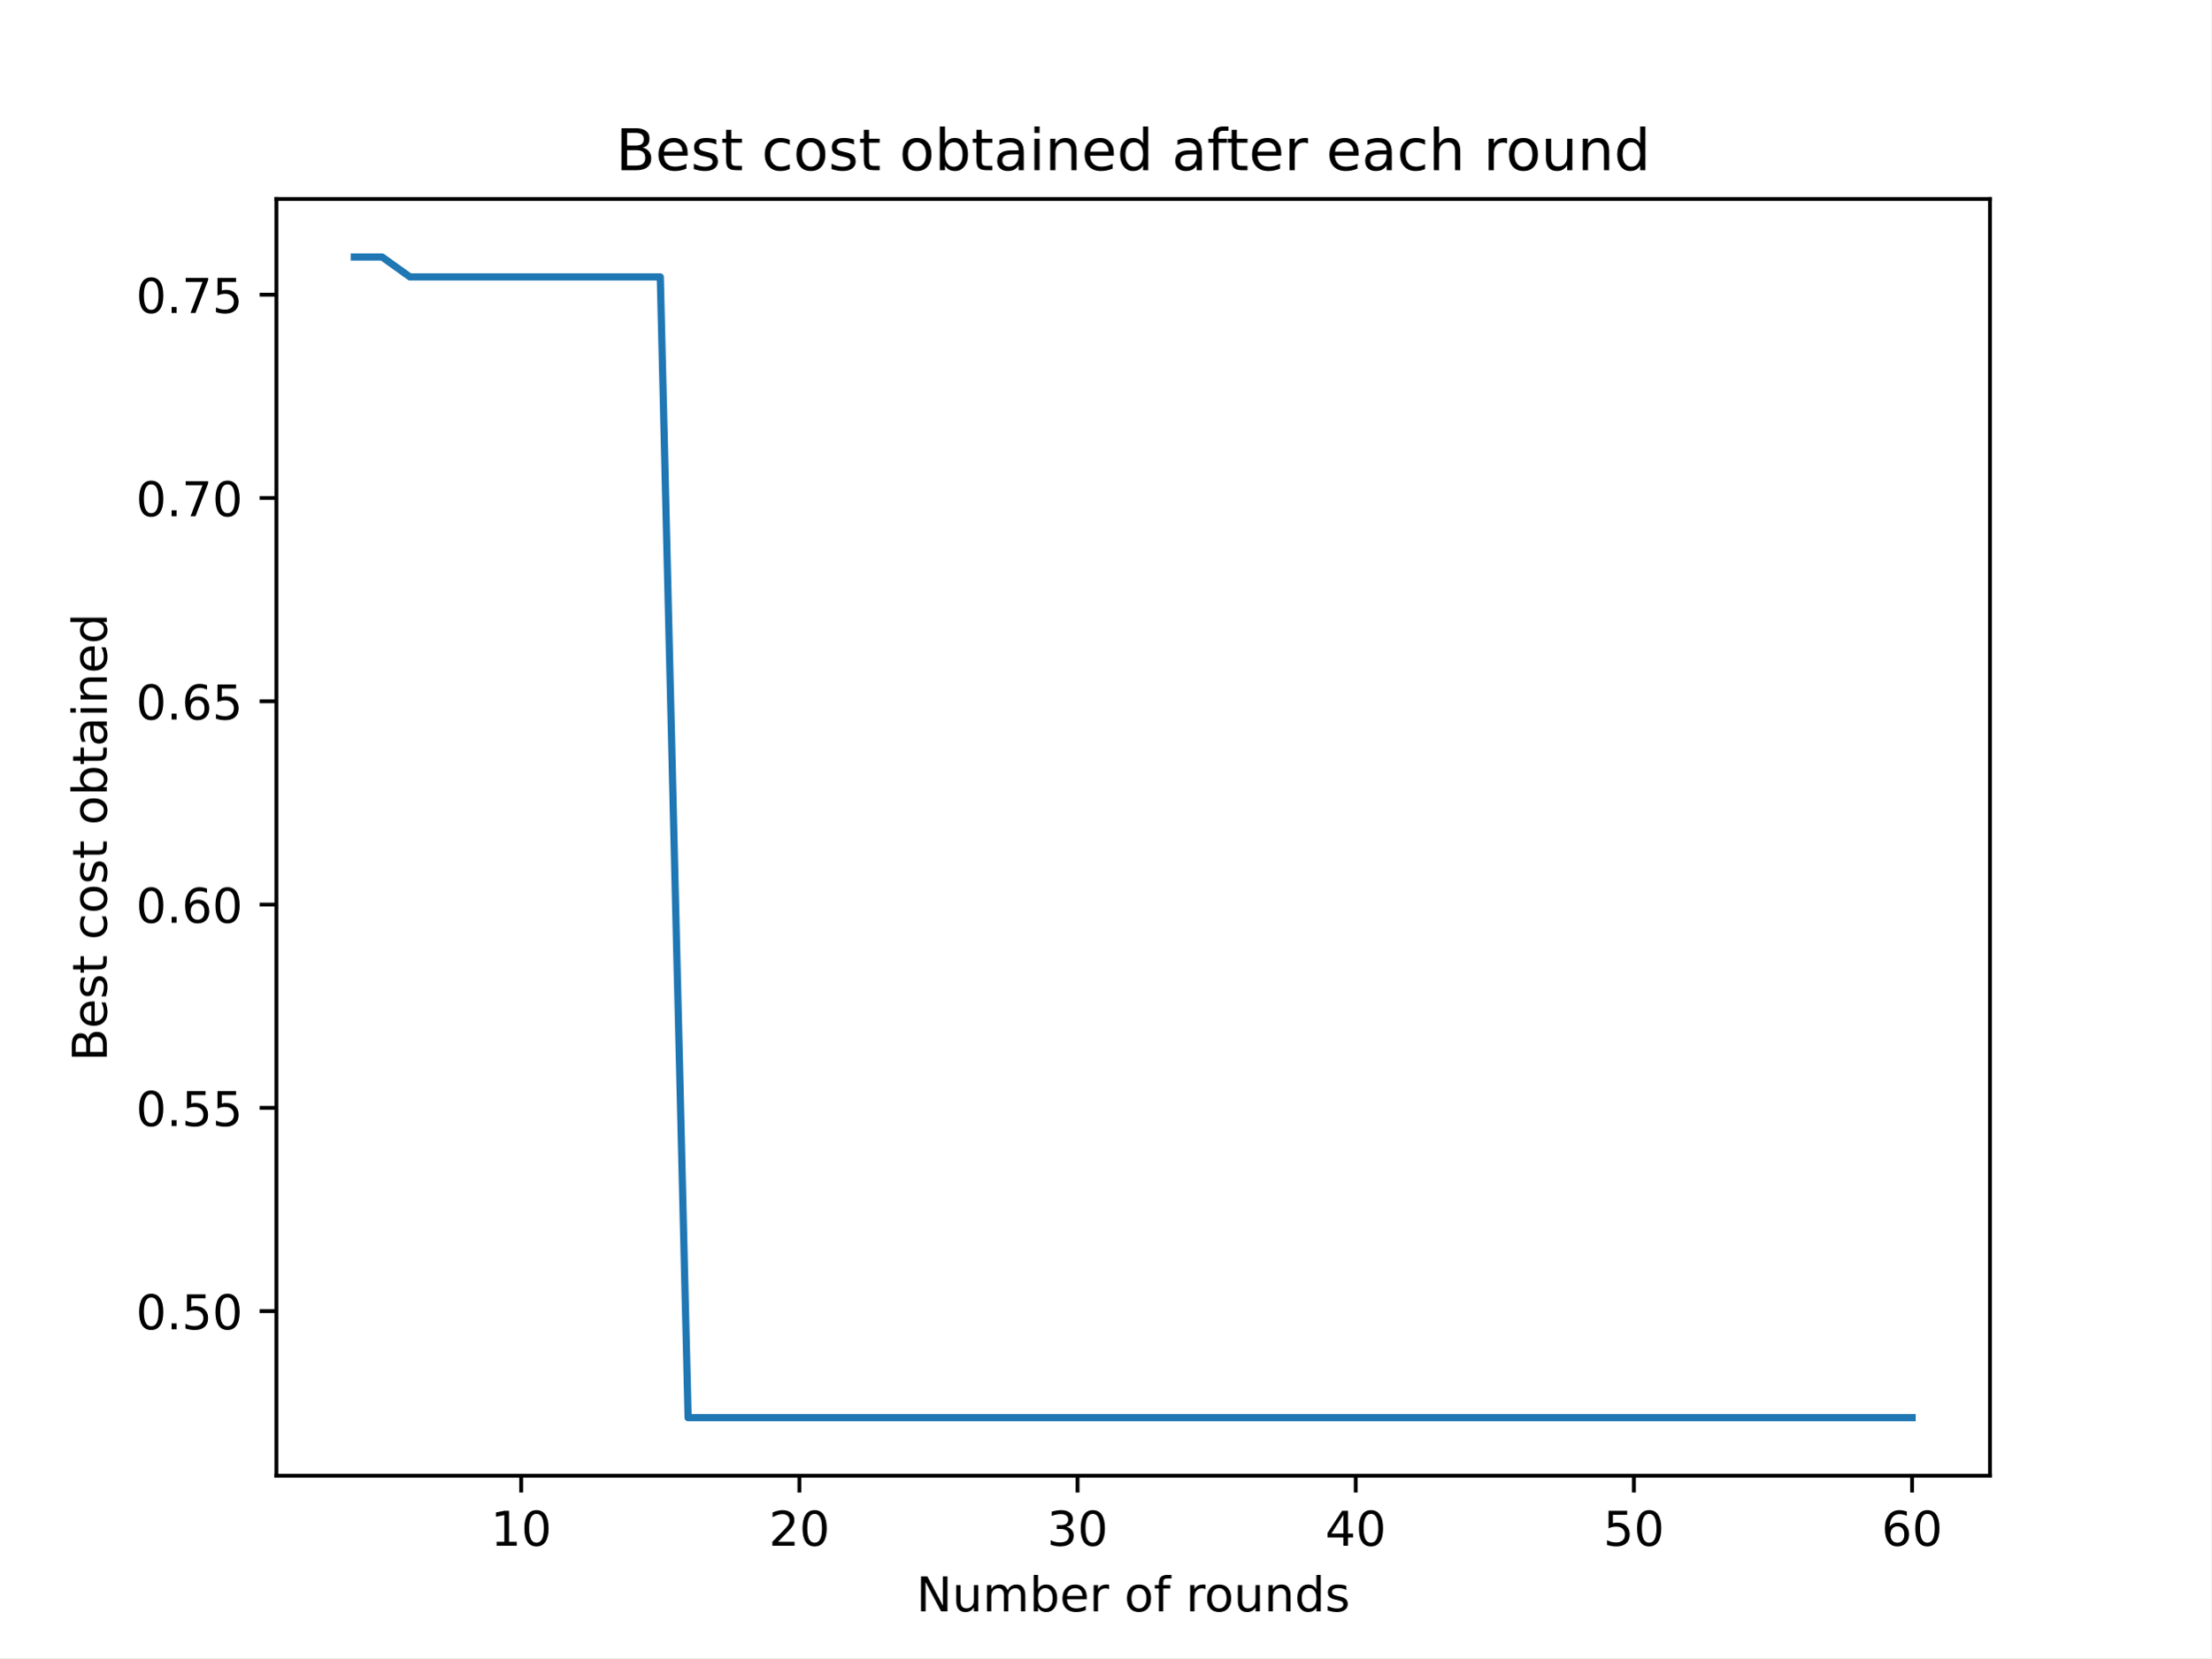
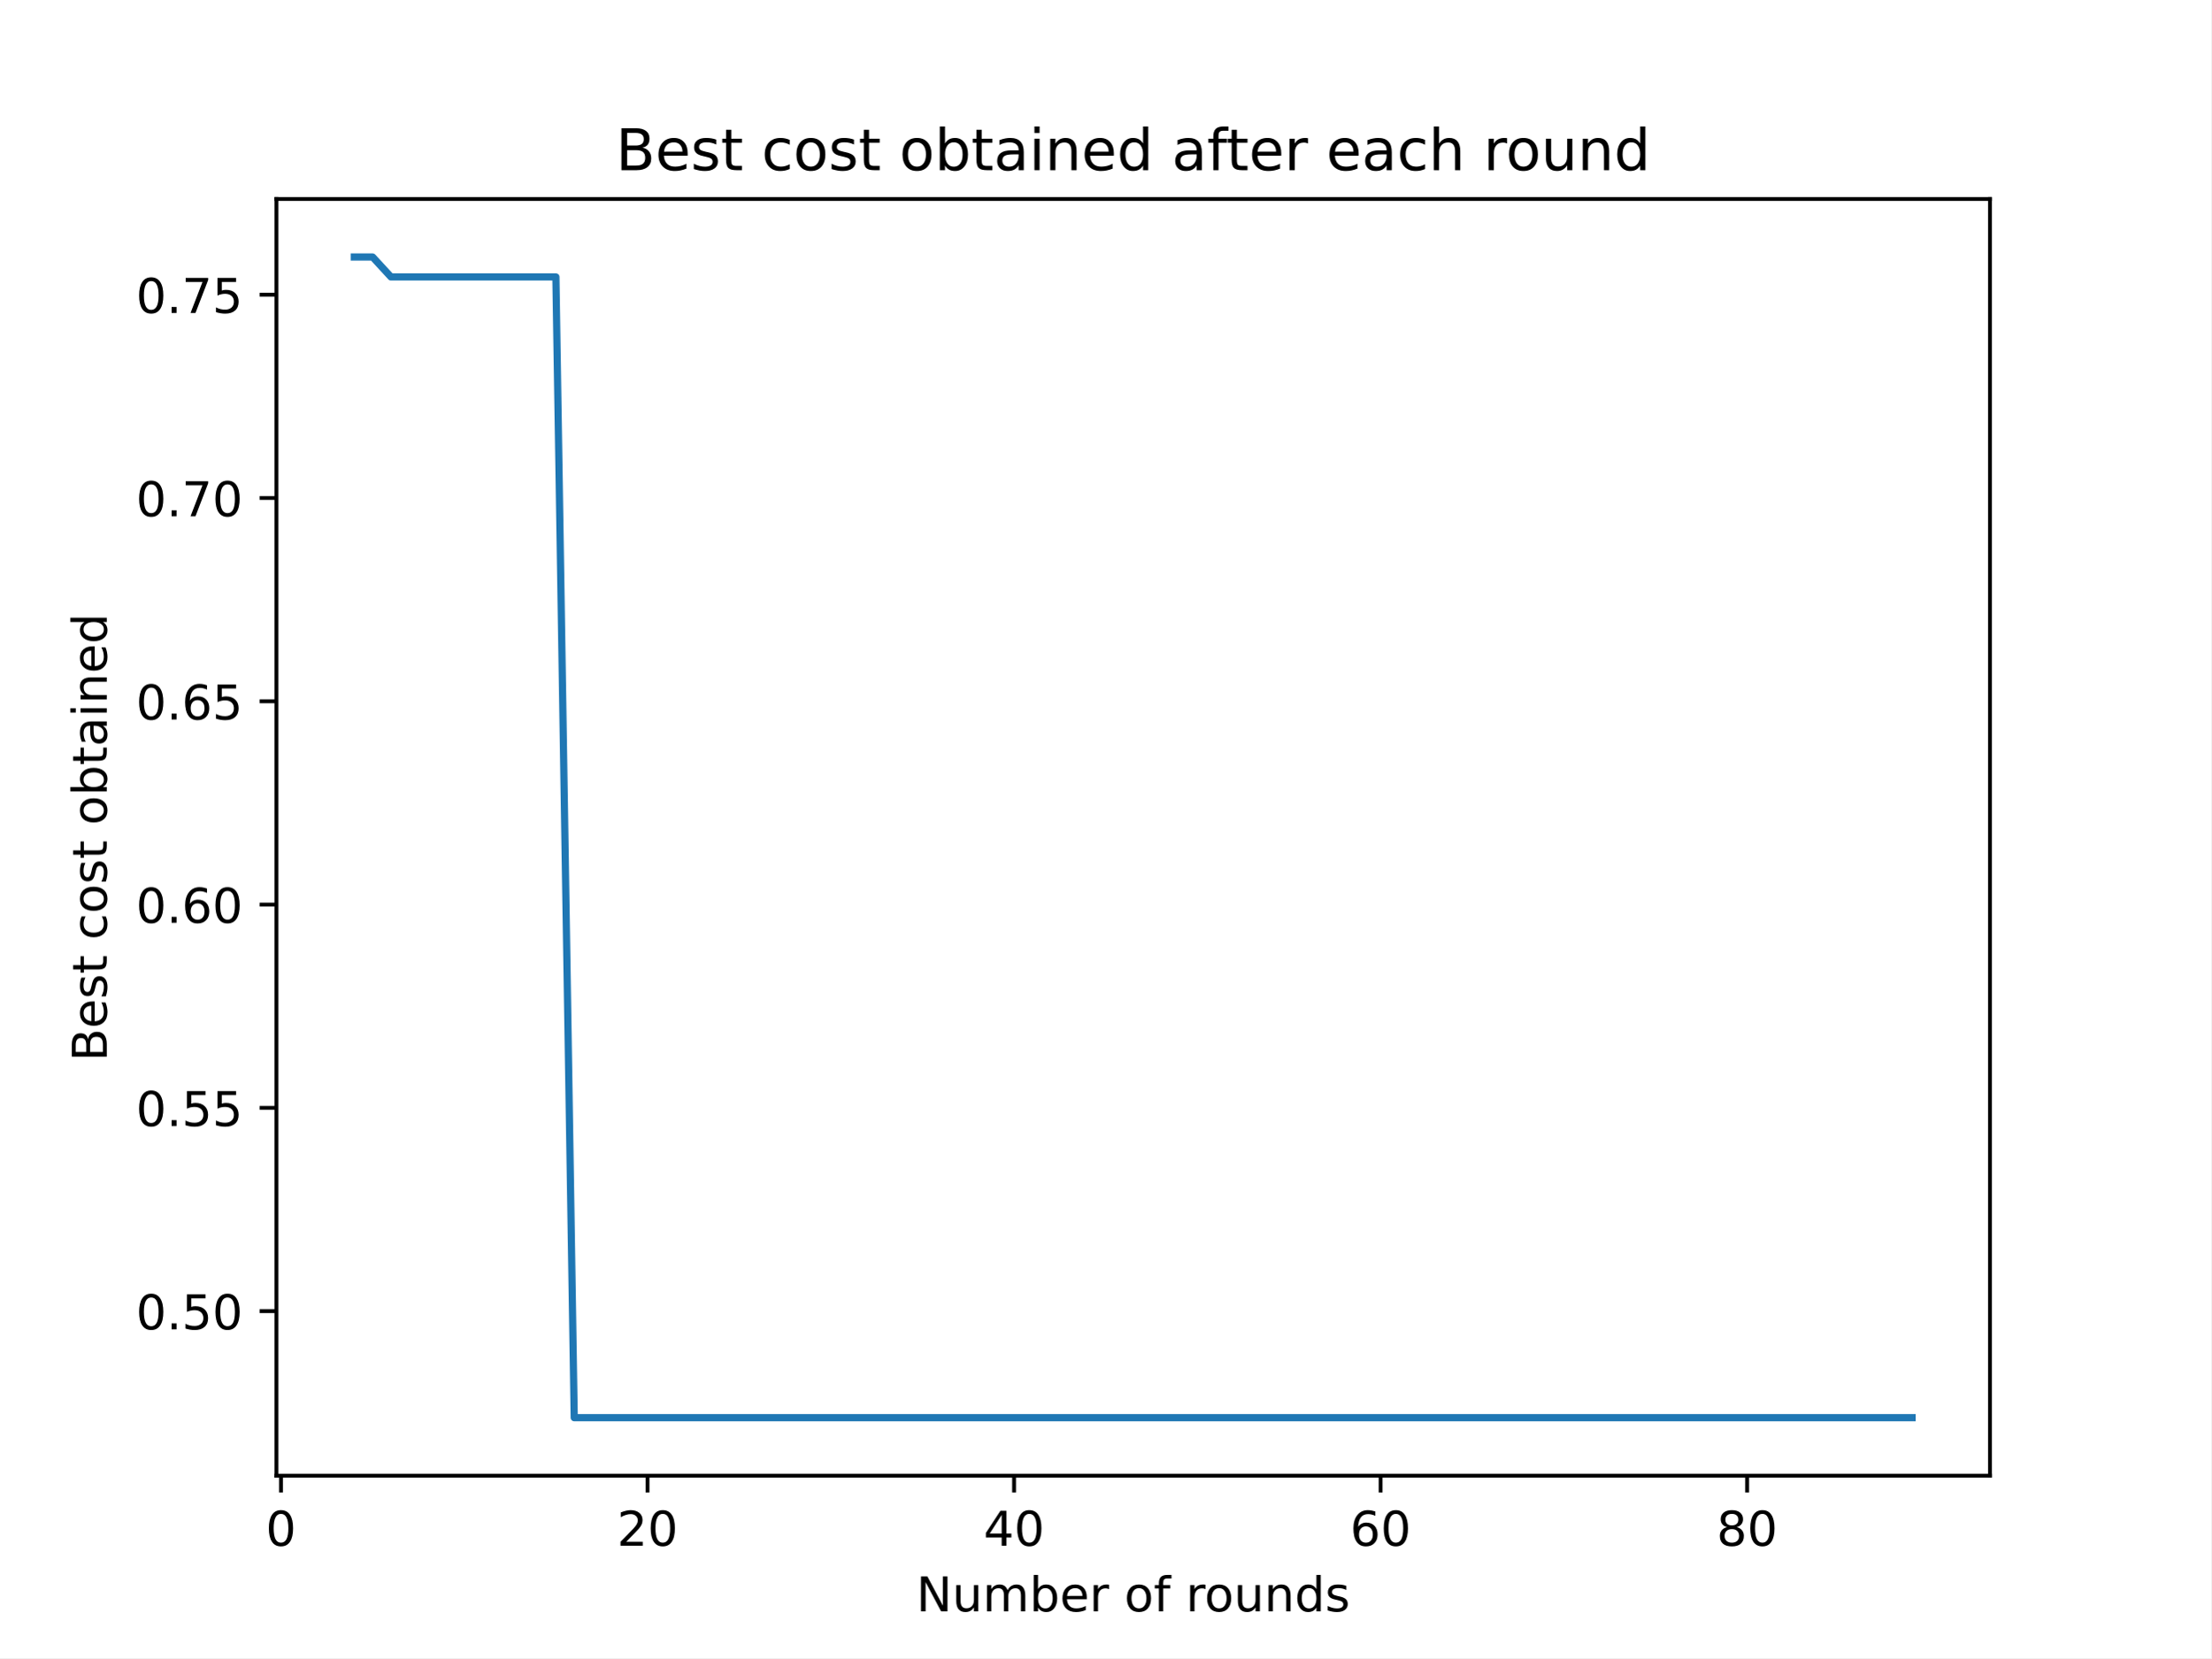
<svg xmlns="http://www.w3.org/2000/svg" xmlns:xlink="http://www.w3.org/1999/xlink" height="345.6pt" version="1.1" viewBox="0 0 460.8 345.6" width="460.8pt">
  <defs>
    <style type="text/css">*{stroke-linecap:butt;stroke-linejoin:round;}</style>
  </defs>
  <g id="figure_1">
    <g id="patch_1">
      <path d="M 0 345.6  L 460.8 345.6  L 460.8 0  L 0 0  z " style="fill:#ffffff;" />
    </g>
    <g id="axes_1">
      <g id="patch_2">
        <path d="M 57.6 307.584  L 414.72 307.584  L 414.72 41.472  L 57.6 41.472  z " style="fill:#ffffff;" />
      </g>
      <g id="matplotlib.axis_1">
        <g id="xtick_1">
          <g id="line2d_1">
            <defs>
-               <path d="M 0 0  L 0 3.5  " id="mb6df89ef52" style="stroke:#000000;stroke-width:0.8;" />
+               <path d="M 0 0  L 0 3.5  " id="m09bd85d102" style="stroke:#000000;stroke-width:0.8;" />
            </defs>
            <g>
-               <use style="stroke:#000000;stroke-width:0.8;" x="108.617" xlink:href="#mb6df89ef52" y="307.584" />
+               <use style="stroke:#000000;stroke-width:0.8;" x="58.555" xlink:href="#m09bd85d102" y="307.584" />
            </g>
          </g>
          <g id="text_1">
-             <g transform="translate(102.2546 322.1824)scale(0.1 -0.1)">
-               <defs>
-                 <path d="M 12.406 8.297  L 28.516 8.297  L 28.516 63.922  L 10.984 60.406  L 10.984 69.391  L 28.422 72.906  L 38.281 72.906  L 38.281 8.297  L 54.391 8.297  L 54.391 0  L 12.406 0  z " id="DejaVuSans-49" />
+             <g transform="translate(55.37362 322.1824)scale(0.1 -0.1)">
+               <defs>
                <path d="M 31.781 66.406  Q 24.172 66.406 20.328 58.906  Q 16.5 51.422 16.5 36.375  Q 16.5 21.391 20.328 13.891  Q 24.172 6.391 31.781 6.391  Q 39.453 6.391 43.281 13.891  Q 47.125 21.391 47.125 36.375  Q 47.125 51.422 43.281 58.906  Q 39.453 66.406 31.781 66.406  z M 31.781 74.219  Q 44.047 74.219 50.516 64.516  Q 56.984 54.828 56.984 36.375  Q 56.984 17.969 50.516 8.266  Q 44.047 -1.422 31.781 -1.422  Q 19.531 -1.422 13.062 8.266  Q 6.594 17.969 6.594 36.375  Q 6.594 54.828 13.062 64.516  Q 19.531 74.219 31.781 74.219  z " id="DejaVuSans-48" />
              </defs>
-               <use xlink:href="#DejaVuSans-49" />
-               <use x="63.623" xlink:href="#DejaVuSans-48" />
+               <use xlink:href="#DejaVuSans-48" />
            </g>
          </g>
        </g>
        <g id="xtick_2">
          <g id="line2d_2">
            <g>
-               <use style="stroke:#000000;stroke-width:0.8;" x="166.591" xlink:href="#mb6df89ef52" y="307.584" />
+               <use style="stroke:#000000;stroke-width:0.8;" x="134.944" xlink:href="#m09bd85d102" y="307.584" />
            </g>
          </g>
          <g id="text_2">
-             <g transform="translate(160.2287 322.1824)scale(0.1 -0.1)">
+             <g transform="translate(128.5817 322.1824)scale(0.1 -0.1)">
              <defs>
                <path d="M 19.188 8.297  L 53.609 8.297  L 53.609 0  L 7.328 0  L 7.328 8.297  Q 12.938 14.109 22.625 23.891  Q 32.328 33.688 34.812 36.531  Q 39.547 41.844 41.422 45.531  Q 43.312 49.219 43.312 52.781  Q 43.312 58.594 39.234 62.25  Q 35.156 65.922 28.609 65.922  Q 23.969 65.922 18.812 64.312  Q 13.672 62.703 7.812 59.422  L 7.812 69.391  Q 13.766 71.781 18.938 73  Q 24.125 74.219 28.422 74.219  Q 39.75 74.219 46.484 68.547  Q 53.219 62.891 53.219 53.422  Q 53.219 48.922 51.531 44.891  Q 49.859 40.875 45.406 35.406  Q 44.188 33.984 37.641 27.219  Q 31.109 20.453 19.188 8.297  z " id="DejaVuSans-50" />
              </defs>
              <use xlink:href="#DejaVuSans-50" />
              <use x="63.623" xlink:href="#DejaVuSans-48" />
            </g>
          </g>
        </g>
        <g id="xtick_3">
          <g id="line2d_3">
            <g>
-               <use style="stroke:#000000;stroke-width:0.8;" x="224.565" xlink:href="#mb6df89ef52" y="307.584" />
+               <use style="stroke:#000000;stroke-width:0.8;" x="211.333" xlink:href="#m09bd85d102" y="307.584" />
            </g>
          </g>
          <g id="text_3">
-             <g transform="translate(218.2027 322.1824)scale(0.1 -0.1)">
-               <defs>
-                 <path d="M 40.578 39.312  Q 47.656 37.797 51.625 33  Q 55.609 28.219 55.609 21.188  Q 55.609 10.406 48.188 4.484  Q 40.766 -1.422 27.094 -1.422  Q 22.516 -1.422 17.656 -0.516  Q 12.797 0.391 7.625 2.203  L 7.625 11.719  Q 11.719 9.328 16.594 8.109  Q 21.484 6.891 26.812 6.891  Q 36.078 6.891 40.938 10.547  Q 45.797 14.203 45.797 21.188  Q 45.797 27.641 41.281 31.266  Q 36.766 34.906 28.719 34.906  L 20.219 34.906  L 20.219 43.016  L 29.109 43.016  Q 36.375 43.016 40.234 45.922  Q 44.094 48.828 44.094 54.297  Q 44.094 59.906 40.109 62.906  Q 36.141 65.922 28.719 65.922  Q 24.656 65.922 20.016 65.031  Q 15.375 64.156 9.812 62.312  L 9.812 71.094  Q 15.438 72.656 20.344 73.438  Q 25.25 74.219 29.594 74.219  Q 40.828 74.219 47.359 69.109  Q 53.906 64.016 53.906 55.328  Q 53.906 49.266 50.438 45.094  Q 46.969 40.922 40.578 39.312  z " id="DejaVuSans-51" />
-               </defs>
-               <use xlink:href="#DejaVuSans-51" />
+             <g transform="translate(204.971 322.1824)scale(0.1 -0.1)">
+               <defs>
+                 <path d="M 37.797 64.312  L 12.891 25.391  L 37.797 25.391  z M 35.203 72.906  L 47.609 72.906  L 47.609 25.391  L 58.016 25.391  L 58.016 17.188  L 47.609 17.188  L 47.609 0  L 37.797 0  L 37.797 17.188  L 4.891 17.188  L 4.891 26.703  z " id="DejaVuSans-52" />
+               </defs>
+               <use xlink:href="#DejaVuSans-52" />
              <use x="63.623" xlink:href="#DejaVuSans-48" />
            </g>
          </g>
        </g>
        <g id="xtick_4">
          <g id="line2d_4">
            <g>
-               <use style="stroke:#000000;stroke-width:0.8;" x="282.539" xlink:href="#mb6df89ef52" y="307.584" />
+               <use style="stroke:#000000;stroke-width:0.8;" x="287.723" xlink:href="#m09bd85d102" y="307.584" />
            </g>
          </g>
          <g id="text_4">
-             <g transform="translate(276.1767 322.1824)scale(0.1 -0.1)">
-               <defs>
-                 <path d="M 37.797 64.312  L 12.891 25.391  L 37.797 25.391  z M 35.203 72.906  L 47.609 72.906  L 47.609 25.391  L 58.016 25.391  L 58.016 17.188  L 47.609 17.188  L 47.609 0  L 37.797 0  L 37.797 17.188  L 4.891 17.188  L 4.891 26.703  z " id="DejaVuSans-52" />
-               </defs>
-               <use xlink:href="#DejaVuSans-52" />
+             <g transform="translate(281.3603 322.1824)scale(0.1 -0.1)">
+               <defs>
+                 <path d="M 33.016 40.375  Q 26.375 40.375 22.484 35.828  Q 18.609 31.297 18.609 23.391  Q 18.609 15.531 22.484 10.953  Q 26.375 6.391 33.016 6.391  Q 39.656 6.391 43.531 10.953  Q 47.406 15.531 47.406 23.391  Q 47.406 31.297 43.531 35.828  Q 39.656 40.375 33.016 40.375  z M 52.594 71.297  L 52.594 62.312  Q 48.875 64.062 45.094 64.984  Q 41.312 65.922 37.594 65.922  Q 27.828 65.922 22.672 59.328  Q 17.531 52.734 16.797 39.406  Q 19.672 43.656 24.016 45.922  Q 28.375 48.188 33.594 48.188  Q 44.578 48.188 50.953 41.516  Q 57.328 34.859 57.328 23.391  Q 57.328 12.156 50.688 5.359  Q 44.047 -1.422 33.016 -1.422  Q 20.359 -1.422 13.672 8.266  Q 6.984 17.969 6.984 36.375  Q 6.984 53.656 15.188 63.938  Q 23.391 74.219 37.203 74.219  Q 40.922 74.219 44.703 73.484  Q 48.484 72.75 52.594 71.297  z " id="DejaVuSans-54" />
+               </defs>
+               <use xlink:href="#DejaVuSans-54" />
              <use x="63.623" xlink:href="#DejaVuSans-48" />
            </g>
          </g>
        </g>
        <g id="xtick_5">
          <g id="line2d_5">
            <g>
-               <use style="stroke:#000000;stroke-width:0.8;" x="340.513" xlink:href="#mb6df89ef52" y="307.584" />
+               <use style="stroke:#000000;stroke-width:0.8;" x="364.112" xlink:href="#m09bd85d102" y="307.584" />
            </g>
          </g>
          <g id="text_5">
-             <g transform="translate(334.1507 322.1824)scale(0.1 -0.1)">
-               <defs>
-                 <path d="M 10.797 72.906  L 49.516 72.906  L 49.516 64.594  L 19.828 64.594  L 19.828 46.734  Q 21.969 47.469 24.109 47.828  Q 26.266 48.188 28.422 48.188  Q 40.625 48.188 47.75 41.5  Q 54.891 34.812 54.891 23.391  Q 54.891 11.625 47.562 5.094  Q 40.234 -1.422 26.906 -1.422  Q 22.312 -1.422 17.547 -0.641  Q 12.797 0.141 7.719 1.703  L 7.719 11.625  Q 12.109 9.234 16.797 8.062  Q 21.484 6.891 26.703 6.891  Q 35.156 6.891 40.078 11.328  Q 45.016 15.766 45.016 23.391  Q 45.016 31 40.078 35.438  Q 35.156 39.891 26.703 39.891  Q 22.75 39.891 18.812 39.016  Q 14.891 38.141 10.797 36.281  z " id="DejaVuSans-53" />
-               </defs>
-               <use xlink:href="#DejaVuSans-53" />
+             <g transform="translate(357.7496 322.1824)scale(0.1 -0.1)">
+               <defs>
+                 <path d="M 31.781 34.625  Q 24.75 34.625 20.719 30.859  Q 16.703 27.094 16.703 20.516  Q 16.703 13.922 20.719 10.156  Q 24.75 6.391 31.781 6.391  Q 38.812 6.391 42.859 10.172  Q 46.922 13.969 46.922 20.516  Q 46.922 27.094 42.891 30.859  Q 38.875 34.625 31.781 34.625  z M 21.922 38.812  Q 15.578 40.375 12.031 44.719  Q 8.5 49.078 8.5 55.328  Q 8.5 64.062 14.719 69.141  Q 20.953 74.219 31.781 74.219  Q 42.672 74.219 48.875 69.141  Q 55.078 64.062 55.078 55.328  Q 55.078 49.078 51.531 44.719  Q 48 40.375 41.703 38.812  Q 48.828 37.156 52.797 32.312  Q 56.781 27.484 56.781 20.516  Q 56.781 9.906 50.312 4.234  Q 43.844 -1.422 31.781 -1.422  Q 19.734 -1.422 13.25 4.234  Q 6.781 9.906 6.781 20.516  Q 6.781 27.484 10.781 32.312  Q 14.797 37.156 21.922 38.812  z M 18.312 54.391  Q 18.312 48.734 21.844 45.562  Q 25.391 42.391 31.781 42.391  Q 38.141 42.391 41.719 45.562  Q 45.312 48.734 45.312 54.391  Q 45.312 60.062 41.719 63.234  Q 38.141 66.406 31.781 66.406  Q 25.391 66.406 21.844 63.234  Q 18.312 60.062 18.312 54.391  z " id="DejaVuSans-56" />
+               </defs>
+               <use xlink:href="#DejaVuSans-56" />
              <use x="63.623" xlink:href="#DejaVuSans-48" />
            </g>
          </g>
        </g>
-         <g id="xtick_6">
-           <g id="line2d_6">
-             <g>
-               <use style="stroke:#000000;stroke-width:0.8;" x="398.487" xlink:href="#mb6df89ef52" y="307.584" />
-             </g>
-           </g>
-           <g id="text_6">
-             <g transform="translate(392.1248 322.1824)scale(0.1 -0.1)">
-               <defs>
-                 <path d="M 33.016 40.375  Q 26.375 40.375 22.484 35.828  Q 18.609 31.297 18.609 23.391  Q 18.609 15.531 22.484 10.953  Q 26.375 6.391 33.016 6.391  Q 39.656 6.391 43.531 10.953  Q 47.406 15.531 47.406 23.391  Q 47.406 31.297 43.531 35.828  Q 39.656 40.375 33.016 40.375  z M 52.594 71.297  L 52.594 62.312  Q 48.875 64.062 45.094 64.984  Q 41.312 65.922 37.594 65.922  Q 27.828 65.922 22.672 59.328  Q 17.531 52.734 16.797 39.406  Q 19.672 43.656 24.016 45.922  Q 28.375 48.188 33.594 48.188  Q 44.578 48.188 50.953 41.516  Q 57.328 34.859 57.328 23.391  Q 57.328 12.156 50.688 5.359  Q 44.047 -1.422 33.016 -1.422  Q 20.359 -1.422 13.672 8.266  Q 6.984 17.969 6.984 36.375  Q 6.984 53.656 15.188 63.938  Q 23.391 74.219 37.203 74.219  Q 40.922 74.219 44.703 73.484  Q 48.484 72.75 52.594 71.297  z " id="DejaVuSans-54" />
-               </defs>
-               <use xlink:href="#DejaVuSans-54" />
-               <use x="63.623" xlink:href="#DejaVuSans-48" />
-             </g>
-           </g>
-         </g>
-         <g id="text_7">
+         <g id="text_6">
          <g transform="translate(190.9577 335.8606)scale(0.1 -0.1)">
            <defs>
              <path d="M 9.812 72.906  L 23.094 72.906  L 55.422 11.922  L 55.422 72.906  L 64.984 72.906  L 64.984 0  L 51.703 0  L 19.391 60.984  L 19.391 0  L 9.812 0  z " id="DejaVuSans-78" />
              <path d="M 8.5 21.578  L 8.5 54.688  L 17.484 54.688  L 17.484 21.922  Q 17.484 14.156 20.5 10.266  Q 23.531 6.391 29.594 6.391  Q 36.859 6.391 41.078 11.031  Q 45.312 15.672 45.312 23.688  L 45.312 54.688  L 54.297 54.688  L 54.297 0  L 45.312 0  L 45.312 8.406  Q 42.047 3.422 37.719 1  Q 33.406 -1.422 27.688 -1.422  Q 18.266 -1.422 13.375 4.438  Q 8.5 10.297 8.5 21.578  z M 31.109 56  z " id="DejaVuSans-117" />
              <path d="M 52 44.188  Q 55.375 50.25 60.062 53.125  Q 64.75 56 71.094 56  Q 79.641 56 84.281 50.016  Q 88.922 44.047 88.922 33.016  L 88.922 0  L 79.891 0  L 79.891 32.719  Q 79.891 40.578 77.094 44.375  Q 74.312 48.188 68.609 48.188  Q 61.625 48.188 57.562 43.547  Q 53.516 38.922 53.516 30.906  L 53.516 0  L 44.484 0  L 44.484 32.719  Q 44.484 40.625 41.703 44.406  Q 38.922 48.188 33.109 48.188  Q 26.219 48.188 22.156 43.531  Q 18.109 38.875 18.109 30.906  L 18.109 0  L 9.078 0  L 9.078 54.688  L 18.109 54.688  L 18.109 46.188  Q 21.188 51.219 25.484 53.609  Q 29.781 56 35.688 56  Q 41.656 56 45.828 52.969  Q 50 49.953 52 44.188  z " id="DejaVuSans-109" />
              <path d="M 48.688 27.297  Q 48.688 37.203 44.609 42.844  Q 40.531 48.484 33.406 48.484  Q 26.266 48.484 22.188 42.844  Q 18.109 37.203 18.109 27.297  Q 18.109 17.391 22.188 11.75  Q 26.266 6.109 33.406 6.109  Q 40.531 6.109 44.609 11.75  Q 48.688 17.391 48.688 27.297  z M 18.109 46.391  Q 20.953 51.266 25.266 53.625  Q 29.594 56 35.594 56  Q 45.562 56 51.781 48.094  Q 58.016 40.188 58.016 27.297  Q 58.016 14.406 51.781 6.484  Q 45.562 -1.422 35.594 -1.422  Q 29.594 -1.422 25.266 0.953  Q 20.953 3.328 18.109 8.203  L 18.109 0  L 9.078 0  L 9.078 75.984  L 18.109 75.984  z " id="DejaVuSans-98" />
              <path d="M 56.203 29.594  L 56.203 25.203  L 14.891 25.203  Q 15.484 15.922 20.484 11.062  Q 25.484 6.203 34.422 6.203  Q 39.594 6.203 44.453 7.469  Q 49.312 8.734 54.109 11.281  L 54.109 2.781  Q 49.266 0.734 44.188 -0.344  Q 39.109 -1.422 33.891 -1.422  Q 20.797 -1.422 13.156 6.188  Q 5.516 13.812 5.516 26.812  Q 5.516 40.234 12.766 48.109  Q 20.016 56 32.328 56  Q 43.359 56 49.781 48.891  Q 56.203 41.797 56.203 29.594  z M 47.219 32.234  Q 47.125 39.594 43.094 43.984  Q 39.062 48.391 32.422 48.391  Q 24.906 48.391 20.391 44.141  Q 15.875 39.891 15.188 32.172  z " id="DejaVuSans-101" />
              <path d="M 41.109 46.297  Q 39.594 47.172 37.812 47.578  Q 36.031 48 33.891 48  Q 26.266 48 22.188 43.047  Q 18.109 38.094 18.109 28.812  L 18.109 0  L 9.078 0  L 9.078 54.688  L 18.109 54.688  L 18.109 46.188  Q 20.953 51.172 25.484 53.578  Q 30.031 56 36.531 56  Q 37.453 56 38.578 55.875  Q 39.703 55.766 41.062 55.516  z " id="DejaVuSans-114" />
              <path id="DejaVuSans-32" />
              <path d="M 30.609 48.391  Q 23.391 48.391 19.188 42.75  Q 14.984 37.109 14.984 27.297  Q 14.984 17.484 19.156 11.844  Q 23.344 6.203 30.609 6.203  Q 37.797 6.203 41.984 11.859  Q 46.188 17.531 46.188 27.297  Q 46.188 37.016 41.984 42.703  Q 37.797 48.391 30.609 48.391  z M 30.609 56  Q 42.328 56 49.016 48.375  Q 55.719 40.766 55.719 27.297  Q 55.719 13.875 49.016 6.219  Q 42.328 -1.422 30.609 -1.422  Q 18.844 -1.422 12.172 6.219  Q 5.516 13.875 5.516 27.297  Q 5.516 40.766 12.172 48.375  Q 18.844 56 30.609 56  z " id="DejaVuSans-111" />
              <path d="M 37.109 75.984  L 37.109 68.5  L 28.516 68.5  Q 23.688 68.5 21.797 66.547  Q 19.922 64.594 19.922 59.516  L 19.922 54.688  L 34.719 54.688  L 34.719 47.703  L 19.922 47.703  L 19.922 0  L 10.891 0  L 10.891 47.703  L 2.297 47.703  L 2.297 54.688  L 10.891 54.688  L 10.891 58.5  Q 10.891 67.625 15.141 71.797  Q 19.391 75.984 28.609 75.984  z " id="DejaVuSans-102" />
              <path d="M 54.891 33.016  L 54.891 0  L 45.906 0  L 45.906 32.719  Q 45.906 40.484 42.875 44.328  Q 39.844 48.188 33.797 48.188  Q 26.516 48.188 22.312 43.547  Q 18.109 38.922 18.109 30.906  L 18.109 0  L 9.078 0  L 9.078 54.688  L 18.109 54.688  L 18.109 46.188  Q 21.344 51.125 25.703 53.562  Q 30.078 56 35.797 56  Q 45.219 56 50.047 50.172  Q 54.891 44.344 54.891 33.016  z " id="DejaVuSans-110" />
              <path d="M 45.406 46.391  L 45.406 75.984  L 54.391 75.984  L 54.391 0  L 45.406 0  L 45.406 8.203  Q 42.578 3.328 38.25 0.953  Q 33.938 -1.422 27.875 -1.422  Q 17.969 -1.422 11.734 6.484  Q 5.516 14.406 5.516 27.297  Q 5.516 40.188 11.734 48.094  Q 17.969 56 27.875 56  Q 33.938 56 38.25 53.625  Q 42.578 51.266 45.406 46.391  z M 14.797 27.297  Q 14.797 17.391 18.875 11.75  Q 22.953 6.109 30.078 6.109  Q 37.203 6.109 41.297 11.75  Q 45.406 17.391 45.406 27.297  Q 45.406 37.203 41.297 42.844  Q 37.203 48.484 30.078 48.484  Q 22.953 48.484 18.875 42.844  Q 14.797 37.203 14.797 27.297  z " id="DejaVuSans-100" />
              <path d="M 44.281 53.078  L 44.281 44.578  Q 40.484 46.531 36.375 47.5  Q 32.281 48.484 27.875 48.484  Q 21.188 48.484 17.844 46.438  Q 14.5 44.391 14.5 40.281  Q 14.5 37.156 16.891 35.375  Q 19.281 33.594 26.516 31.984  L 29.594 31.297  Q 39.156 29.25 43.188 25.516  Q 47.219 21.781 47.219 15.094  Q 47.219 7.469 41.188 3.016  Q 35.156 -1.422 24.609 -1.422  Q 20.219 -1.422 15.453 -0.562  Q 10.688 0.297 5.422 2  L 5.422 11.281  Q 10.406 8.688 15.234 7.391  Q 20.062 6.109 24.812 6.109  Q 31.156 6.109 34.562 8.281  Q 37.984 10.453 37.984 14.406  Q 37.984 18.062 35.516 20.016  Q 33.062 21.969 24.703 23.781  L 21.578 24.516  Q 13.234 26.266 9.516 29.906  Q 5.812 33.547 5.812 39.891  Q 5.812 47.609 11.281 51.797  Q 16.75 56 26.812 56  Q 31.781 56 36.172 55.266  Q 40.578 54.547 44.281 53.078  z " id="DejaVuSans-115" />
            </defs>
            <use xlink:href="#DejaVuSans-78" />
            <use x="74.805" xlink:href="#DejaVuSans-117" />
            <use x="138.184" xlink:href="#DejaVuSans-109" />
            <use x="235.596" xlink:href="#DejaVuSans-98" />
            <use x="299.072" xlink:href="#DejaVuSans-101" />
            <use x="360.596" xlink:href="#DejaVuSans-114" />
            <use x="401.709" xlink:href="#DejaVuSans-32" />
            <use x="433.496" xlink:href="#DejaVuSans-111" />
            <use x="494.678" xlink:href="#DejaVuSans-102" />
            <use x="529.883" xlink:href="#DejaVuSans-32" />
            <use x="561.67" xlink:href="#DejaVuSans-114" />
            <use x="600.533" xlink:href="#DejaVuSans-111" />
            <use x="661.715" xlink:href="#DejaVuSans-117" />
            <use x="725.094" xlink:href="#DejaVuSans-110" />
            <use x="788.473" xlink:href="#DejaVuSans-100" />
            <use x="851.949" xlink:href="#DejaVuSans-115" />
          </g>
        </g>
      </g>
      <g id="matplotlib.axis_2">
        <g id="ytick_1">
-           <g id="line2d_7">
+           <g id="line2d_6">
            <defs>
-               <path d="M 0 0  L -3.5 0  " id="mb59e086cee" style="stroke:#000000;stroke-width:0.8;" />
+               <path d="M 0 0  L -3.5 0  " id="mb59d110605" style="stroke:#000000;stroke-width:0.8;" />
            </defs>
            <g>
-               <use style="stroke:#000000;stroke-width:0.8;" x="57.6" xlink:href="#mb59e086cee" y="273.279" />
-             </g>
-           </g>
-           <g id="text_8">
+               <use style="stroke:#000000;stroke-width:0.8;" x="57.6" xlink:href="#mb59d110605" y="273.279" />
+             </g>
+           </g>
+           <g id="text_7">
            <g transform="translate(28.33438 277.0787)scale(0.1 -0.1)">
              <defs>
                <path d="M 10.688 12.406  L 21 12.406  L 21 0  L 10.688 0  z " id="DejaVuSans-46" />
+                 <path d="M 10.797 72.906  L 49.516 72.906  L 49.516 64.594  L 19.828 64.594  L 19.828 46.734  Q 21.969 47.469 24.109 47.828  Q 26.266 48.188 28.422 48.188  Q 40.625 48.188 47.75 41.5  Q 54.891 34.812 54.891 23.391  Q 54.891 11.625 47.562 5.094  Q 40.234 -1.422 26.906 -1.422  Q 22.312 -1.422 17.547 -0.641  Q 12.797 0.141 7.719 1.703  L 7.719 11.625  Q 12.109 9.234 16.797 8.062  Q 21.484 6.891 26.703 6.891  Q 35.156 6.891 40.078 11.328  Q 45.016 15.766 45.016 23.391  Q 45.016 31 40.078 35.438  Q 35.156 39.891 26.703 39.891  Q 22.75 39.891 18.812 39.016  Q 14.891 38.141 10.797 36.281  z " id="DejaVuSans-53" />
              </defs>
              <use xlink:href="#DejaVuSans-48" />
              <use x="63.623" xlink:href="#DejaVuSans-46" />
              <use x="95.41" xlink:href="#DejaVuSans-53" />
              <use x="159.033" xlink:href="#DejaVuSans-48" />
            </g>
          </g>
        </g>
        <g id="ytick_2">
-           <g id="line2d_8">
-             <g>
-               <use style="stroke:#000000;stroke-width:0.8;" x="57.6" xlink:href="#mb59e086cee" y="230.908" />
-             </g>
-           </g>
-           <g id="text_9">
+           <g id="line2d_7">
+             <g>
+               <use style="stroke:#000000;stroke-width:0.8;" x="57.6" xlink:href="#mb59d110605" y="230.908" />
+             </g>
+           </g>
+           <g id="text_8">
            <g transform="translate(28.33438 234.7073)scale(0.1 -0.1)">
              <use xlink:href="#DejaVuSans-48" />
              <use x="63.623" xlink:href="#DejaVuSans-46" />
              <use x="95.41" xlink:href="#DejaVuSans-53" />
              <use x="159.033" xlink:href="#DejaVuSans-53" />
            </g>
          </g>
        </g>
        <g id="ytick_3">
-           <g id="line2d_9">
-             <g>
-               <use style="stroke:#000000;stroke-width:0.8;" x="57.6" xlink:href="#mb59e086cee" y="188.537" />
-             </g>
-           </g>
-           <g id="text_10">
+           <g id="line2d_8">
+             <g>
+               <use style="stroke:#000000;stroke-width:0.8;" x="57.6" xlink:href="#mb59d110605" y="188.537" />
+             </g>
+           </g>
+           <g id="text_9">
            <g transform="translate(28.33438 192.3359)scale(0.1 -0.1)">
              <use xlink:href="#DejaVuSans-48" />
              <use x="63.623" xlink:href="#DejaVuSans-46" />
              <use x="95.41" xlink:href="#DejaVuSans-54" />
              <use x="159.033" xlink:href="#DejaVuSans-48" />
            </g>
          </g>
        </g>
        <g id="ytick_4">
-           <g id="line2d_10">
-             <g>
-               <use style="stroke:#000000;stroke-width:0.8;" x="57.6" xlink:href="#mb59e086cee" y="146.165" />
-             </g>
-           </g>
-           <g id="text_11">
+           <g id="line2d_9">
+             <g>
+               <use style="stroke:#000000;stroke-width:0.8;" x="57.6" xlink:href="#mb59d110605" y="146.165" />
+             </g>
+           </g>
+           <g id="text_10">
            <g transform="translate(28.33438 149.9644)scale(0.1 -0.1)">
              <use xlink:href="#DejaVuSans-48" />
              <use x="63.623" xlink:href="#DejaVuSans-46" />
              <use x="95.41" xlink:href="#DejaVuSans-54" />
              <use x="159.033" xlink:href="#DejaVuSans-53" />
            </g>
          </g>
        </g>
        <g id="ytick_5">
-           <g id="line2d_11">
-             <g>
-               <use style="stroke:#000000;stroke-width:0.8;" x="57.6" xlink:href="#mb59e086cee" y="103.794" />
-             </g>
-           </g>
-           <g id="text_12">
+           <g id="line2d_10">
+             <g>
+               <use style="stroke:#000000;stroke-width:0.8;" x="57.6" xlink:href="#mb59d110605" y="103.794" />
+             </g>
+           </g>
+           <g id="text_11">
            <g transform="translate(28.33438 107.593)scale(0.1 -0.1)">
              <defs>
                <path d="M 8.203 72.906  L 55.078 72.906  L 55.078 68.703  L 28.609 0  L 18.312 0  L 43.219 64.594  L 8.203 64.594  z " id="DejaVuSans-55" />
              </defs>
              <use xlink:href="#DejaVuSans-48" />
              <use x="63.623" xlink:href="#DejaVuSans-46" />
              <use x="95.41" xlink:href="#DejaVuSans-55" />
              <use x="159.033" xlink:href="#DejaVuSans-48" />
            </g>
          </g>
        </g>
        <g id="ytick_6">
-           <g id="line2d_12">
-             <g>
-               <use style="stroke:#000000;stroke-width:0.8;" x="57.6" xlink:href="#mb59e086cee" y="61.422" />
-             </g>
-           </g>
-           <g id="text_13">
+           <g id="line2d_11">
+             <g>
+               <use style="stroke:#000000;stroke-width:0.8;" x="57.6" xlink:href="#mb59d110605" y="61.422" />
+             </g>
+           </g>
+           <g id="text_12">
            <g transform="translate(28.33438 65.22164)scale(0.1 -0.1)">
              <use xlink:href="#DejaVuSans-48" />
              <use x="63.623" xlink:href="#DejaVuSans-46" />
              <use x="95.41" xlink:href="#DejaVuSans-55" />
              <use x="159.033" xlink:href="#DejaVuSans-53" />
            </g>
          </g>
        </g>
-         <g id="text_14">
+         <g id="text_13">
          <g transform="translate(22.25469 221.2178)rotate(-90)scale(0.1 -0.1)">
            <defs>
              <path d="M 19.672 34.812  L 19.672 8.109  L 35.5 8.109  Q 43.453 8.109 47.281 11.406  Q 51.125 14.703 51.125 21.484  Q 51.125 28.328 47.281 31.562  Q 43.453 34.812 35.5 34.812  z M 19.672 64.797  L 19.672 42.828  L 34.281 42.828  Q 41.5 42.828 45.031 45.531  Q 48.578 48.25 48.578 53.812  Q 48.578 59.328 45.031 62.062  Q 41.5 64.797 34.281 64.797  z M 9.812 72.906  L 35.016 72.906  Q 46.297 72.906 52.391 68.219  Q 58.5 63.531 58.5 54.891  Q 58.5 48.188 55.375 44.234  Q 52.25 40.281 46.188 39.312  Q 53.469 37.75 57.5 32.781  Q 61.531 27.828 61.531 20.406  Q 61.531 10.641 54.891 5.312  Q 48.25 0 35.984 0  L 9.812 0  z " id="DejaVuSans-66" />
              <path d="M 18.312 70.219  L 18.312 54.688  L 36.812 54.688  L 36.812 47.703  L 18.312 47.703  L 18.312 18.016  Q 18.312 11.328 20.141 9.422  Q 21.969 7.516 27.594 7.516  L 36.812 7.516  L 36.812 0  L 27.594 0  Q 17.188 0 13.234 3.875  Q 9.281 7.766 9.281 18.016  L 9.281 47.703  L 2.688 47.703  L 2.688 54.688  L 9.281 54.688  L 9.281 70.219  z " id="DejaVuSans-116" />
              <path d="M 48.781 52.594  L 48.781 44.188  Q 44.969 46.297 41.141 47.344  Q 37.312 48.391 33.406 48.391  Q 24.656 48.391 19.812 42.844  Q 14.984 37.312 14.984 27.297  Q 14.984 17.281 19.812 11.734  Q 24.656 6.203 33.406 6.203  Q 37.312 6.203 41.141 7.25  Q 44.969 8.297 48.781 10.406  L 48.781 2.094  Q 45.016 0.344 40.984 -0.531  Q 36.969 -1.422 32.422 -1.422  Q 20.062 -1.422 12.781 6.344  Q 5.516 14.109 5.516 27.297  Q 5.516 40.672 12.859 48.328  Q 20.219 56 33.016 56  Q 37.156 56 41.109 55.141  Q 45.062 54.297 48.781 52.594  z " id="DejaVuSans-99" />
              <path d="M 34.281 27.484  Q 23.391 27.484 19.188 25  Q 14.984 22.516 14.984 16.5  Q 14.984 11.719 18.141 8.906  Q 21.297 6.109 26.703 6.109  Q 34.188 6.109 38.703 11.406  Q 43.219 16.703 43.219 25.484  L 43.219 27.484  z M 52.203 31.203  L 52.203 0  L 43.219 0  L 43.219 8.297  Q 40.141 3.328 35.547 0.953  Q 30.953 -1.422 24.312 -1.422  Q 15.922 -1.422 10.953 3.297  Q 6 8.016 6 15.922  Q 6 25.141 12.172 29.828  Q 18.359 34.516 30.609 34.516  L 43.219 34.516  L 43.219 35.406  Q 43.219 41.609 39.141 45  Q 35.062 48.391 27.688 48.391  Q 23 48.391 18.547 47.266  Q 14.109 46.141 10.016 43.891  L 10.016 52.203  Q 14.938 54.109 19.578 55.047  Q 24.219 56 28.609 56  Q 40.484 56 46.344 49.844  Q 52.203 43.703 52.203 31.203  z " id="DejaVuSans-97" />
              <path d="M 9.422 54.688  L 18.406 54.688  L 18.406 0  L 9.422 0  z M 9.422 75.984  L 18.406 75.984  L 18.406 64.594  L 9.422 64.594  z " id="DejaVuSans-105" />
            </defs>
            <use xlink:href="#DejaVuSans-66" />
            <use x="68.604" xlink:href="#DejaVuSans-101" />
            <use x="130.127" xlink:href="#DejaVuSans-115" />
            <use x="182.227" xlink:href="#DejaVuSans-116" />
            <use x="221.436" xlink:href="#DejaVuSans-32" />
            <use x="253.223" xlink:href="#DejaVuSans-99" />
            <use x="308.203" xlink:href="#DejaVuSans-111" />
            <use x="369.385" xlink:href="#DejaVuSans-115" />
            <use x="421.484" xlink:href="#DejaVuSans-116" />
            <use x="460.693" xlink:href="#DejaVuSans-32" />
            <use x="492.48" xlink:href="#DejaVuSans-111" />
            <use x="553.662" xlink:href="#DejaVuSans-98" />
            <use x="617.139" xlink:href="#DejaVuSans-116" />
            <use x="656.348" xlink:href="#DejaVuSans-97" />
            <use x="717.627" xlink:href="#DejaVuSans-105" />
            <use x="745.41" xlink:href="#DejaVuSans-110" />
            <use x="808.789" xlink:href="#DejaVuSans-101" />
            <use x="870.312" xlink:href="#DejaVuSans-100" />
          </g>
        </g>
      </g>
-       <g id="line2d_13">
-         <path clip-path="url(#pb76bad74d4)" d="M 73.833 53.568  L 79.63 53.568  L 85.428 57.717  L 91.225 57.717  L 97.022 57.717  L 102.82 57.717  L 108.617 57.717  L 114.415 57.717  L 120.212 57.717  L 126.009 57.717  L 131.807 57.717  L 137.604 57.717  L 143.402 295.488  L 149.199 295.488  L 154.996 295.488  L 160.794 295.488  L 166.591 295.488  L 172.389 295.488  L 178.186 295.488  L 183.983 295.488  L 189.781 295.488  L 195.578 295.488  L 201.376 295.488  L 207.173 295.488  L 212.97 295.488  L 218.768 295.488  L 224.565 295.488  L 230.363 295.488  L 236.16 295.488  L 241.957 295.488  L 247.755 295.488  L 253.552 295.488  L 259.35 295.488  L 265.147 295.488  L 270.944 295.488  L 276.742 295.488  L 282.539 295.488  L 288.337 295.488  L 294.134 295.488  L 299.931 295.488  L 305.729 295.488  L 311.526 295.488  L 317.324 295.488  L 323.121 295.488  L 328.918 295.488  L 334.716 295.488  L 340.513 295.488  L 346.311 295.488  L 352.108 295.488  L 357.905 295.488  L 363.703 295.488  L 369.5 295.488  L 375.298 295.488  L 381.095 295.488  L 386.892 295.488  L 392.69 295.488  L 398.487 295.488  " style="fill:none;stroke:#1f77b4;stroke-linecap:square;stroke-width:1.5;" />
+       <g id="line2d_12">
+         <path clip-path="url(#pbd6206f829)" d="M 73.833 53.568  L 77.652 53.568  L 81.472 57.717  L 85.291 57.717  L 89.111 57.717  L 92.93 57.717  L 96.75 57.717  L 100.569 57.717  L 104.388 57.717  L 108.208 57.717  L 112.027 57.717  L 115.847 57.717  L 119.666 295.488  L 123.486 295.488  L 127.305 295.488  L 131.125 295.488  L 134.944 295.488  L 138.764 295.488  L 142.583 295.488  L 146.403 295.488  L 150.222 295.488  L 154.041 295.488  L 157.861 295.488  L 161.68 295.488  L 165.5 295.488  L 169.319 295.488  L 173.139 295.488  L 176.958 295.488  L 180.778 295.488  L 184.597 295.488  L 188.417 295.488  L 192.236 295.488  L 196.056 295.488  L 199.875 295.488  L 203.695 295.488  L 207.514 295.488  L 211.333 295.488  L 215.153 295.488  L 218.972 295.488  L 222.792 295.488  L 226.611 295.488  L 230.431 295.488  L 234.25 295.488  L 238.07 295.488  L 241.889 295.488  L 245.709 295.488  L 249.528 295.488  L 253.348 295.488  L 257.167 295.488  L 260.987 295.488  L 264.806 295.488  L 268.625 295.488  L 272.445 295.488  L 276.264 295.488  L 280.084 295.488  L 283.903 295.488  L 287.723 295.488  L 291.542 295.488  L 295.362 295.488  L 299.181 295.488  L 303.001 295.488  L 306.82 295.488  L 310.64 295.488  L 314.459 295.488  L 318.279 295.488  L 322.098 295.488  L 325.917 295.488  L 329.737 295.488  L 333.556 295.488  L 337.376 295.488  L 341.195 295.488  L 345.015 295.488  L 348.834 295.488  L 352.654 295.488  L 356.473 295.488  L 360.293 295.488  L 364.112 295.488  L 367.932 295.488  L 371.751 295.488  L 375.57 295.488  L 379.39 295.488  L 383.209 295.488  L 387.029 295.488  L 390.848 295.488  L 394.668 295.488  L 398.487 295.488  " style="fill:none;stroke:#1f77b4;stroke-linecap:square;stroke-width:1.5;" />
      </g>
      <g id="patch_3">
        <path d="M 57.6 307.584  L 57.6 41.472  " style="fill:none;stroke:#000000;stroke-linecap:square;stroke-linejoin:miter;stroke-width:0.8;" />
      </g>
      <g id="patch_4">
        <path d="M 414.72 307.584  L 414.72 41.472  " style="fill:none;stroke:#000000;stroke-linecap:square;stroke-linejoin:miter;stroke-width:0.8;" />
      </g>
      <g id="patch_5">
        <path d="M 57.6 307.584  L 414.72 307.584  " style="fill:none;stroke:#000000;stroke-linecap:square;stroke-linejoin:miter;stroke-width:0.8;" />
      </g>
      <g id="patch_6">
        <path d="M 57.6 41.472  L 414.72 41.472  " style="fill:none;stroke:#000000;stroke-linecap:square;stroke-linejoin:miter;stroke-width:0.8;" />
      </g>
-       <g id="text_15">
+       <g id="text_14">
        <g transform="translate(128.3297 35.472)scale(0.12 -0.12)">
          <defs>
            <path d="M 54.891 33.016  L 54.891 0  L 45.906 0  L 45.906 32.719  Q 45.906 40.484 42.875 44.328  Q 39.844 48.188 33.797 48.188  Q 26.516 48.188 22.312 43.547  Q 18.109 38.922 18.109 30.906  L 18.109 0  L 9.078 0  L 9.078 75.984  L 18.109 75.984  L 18.109 46.188  Q 21.344 51.125 25.703 53.562  Q 30.078 56 35.797 56  Q 45.219 56 50.047 50.172  Q 54.891 44.344 54.891 33.016  z " id="DejaVuSans-104" />
          </defs>
          <use xlink:href="#DejaVuSans-66" />
          <use x="68.604" xlink:href="#DejaVuSans-101" />
          <use x="130.127" xlink:href="#DejaVuSans-115" />
          <use x="182.227" xlink:href="#DejaVuSans-116" />
          <use x="221.436" xlink:href="#DejaVuSans-32" />
          <use x="253.223" xlink:href="#DejaVuSans-99" />
          <use x="308.203" xlink:href="#DejaVuSans-111" />
          <use x="369.385" xlink:href="#DejaVuSans-115" />
          <use x="421.484" xlink:href="#DejaVuSans-116" />
          <use x="460.693" xlink:href="#DejaVuSans-32" />
          <use x="492.48" xlink:href="#DejaVuSans-111" />
          <use x="553.662" xlink:href="#DejaVuSans-98" />
          <use x="617.139" xlink:href="#DejaVuSans-116" />
          <use x="656.348" xlink:href="#DejaVuSans-97" />
          <use x="717.627" xlink:href="#DejaVuSans-105" />
          <use x="745.41" xlink:href="#DejaVuSans-110" />
          <use x="808.789" xlink:href="#DejaVuSans-101" />
          <use x="870.312" xlink:href="#DejaVuSans-100" />
          <use x="933.789" xlink:href="#DejaVuSans-32" />
          <use x="965.576" xlink:href="#DejaVuSans-97" />
          <use x="1026.855" xlink:href="#DejaVuSans-102" />
          <use x="1060.311" xlink:href="#DejaVuSans-116" />
          <use x="1099.52" xlink:href="#DejaVuSans-101" />
          <use x="1161.043" xlink:href="#DejaVuSans-114" />
          <use x="1202.156" xlink:href="#DejaVuSans-32" />
          <use x="1233.943" xlink:href="#DejaVuSans-101" />
          <use x="1295.467" xlink:href="#DejaVuSans-97" />
          <use x="1356.746" xlink:href="#DejaVuSans-99" />
          <use x="1411.727" xlink:href="#DejaVuSans-104" />
          <use x="1475.105" xlink:href="#DejaVuSans-32" />
          <use x="1506.893" xlink:href="#DejaVuSans-114" />
          <use x="1545.756" xlink:href="#DejaVuSans-111" />
          <use x="1606.938" xlink:href="#DejaVuSans-117" />
          <use x="1670.316" xlink:href="#DejaVuSans-110" />
          <use x="1733.695" xlink:href="#DejaVuSans-100" />
        </g>
      </g>
    </g>
  </g>
  <defs>
-     <clipPath id="pb76bad74d4">
+     <clipPath id="pbd6206f829">
      <rect height="266.112" width="357.12" x="57.6" y="41.472" />
    </clipPath>
  </defs>
</svg>
